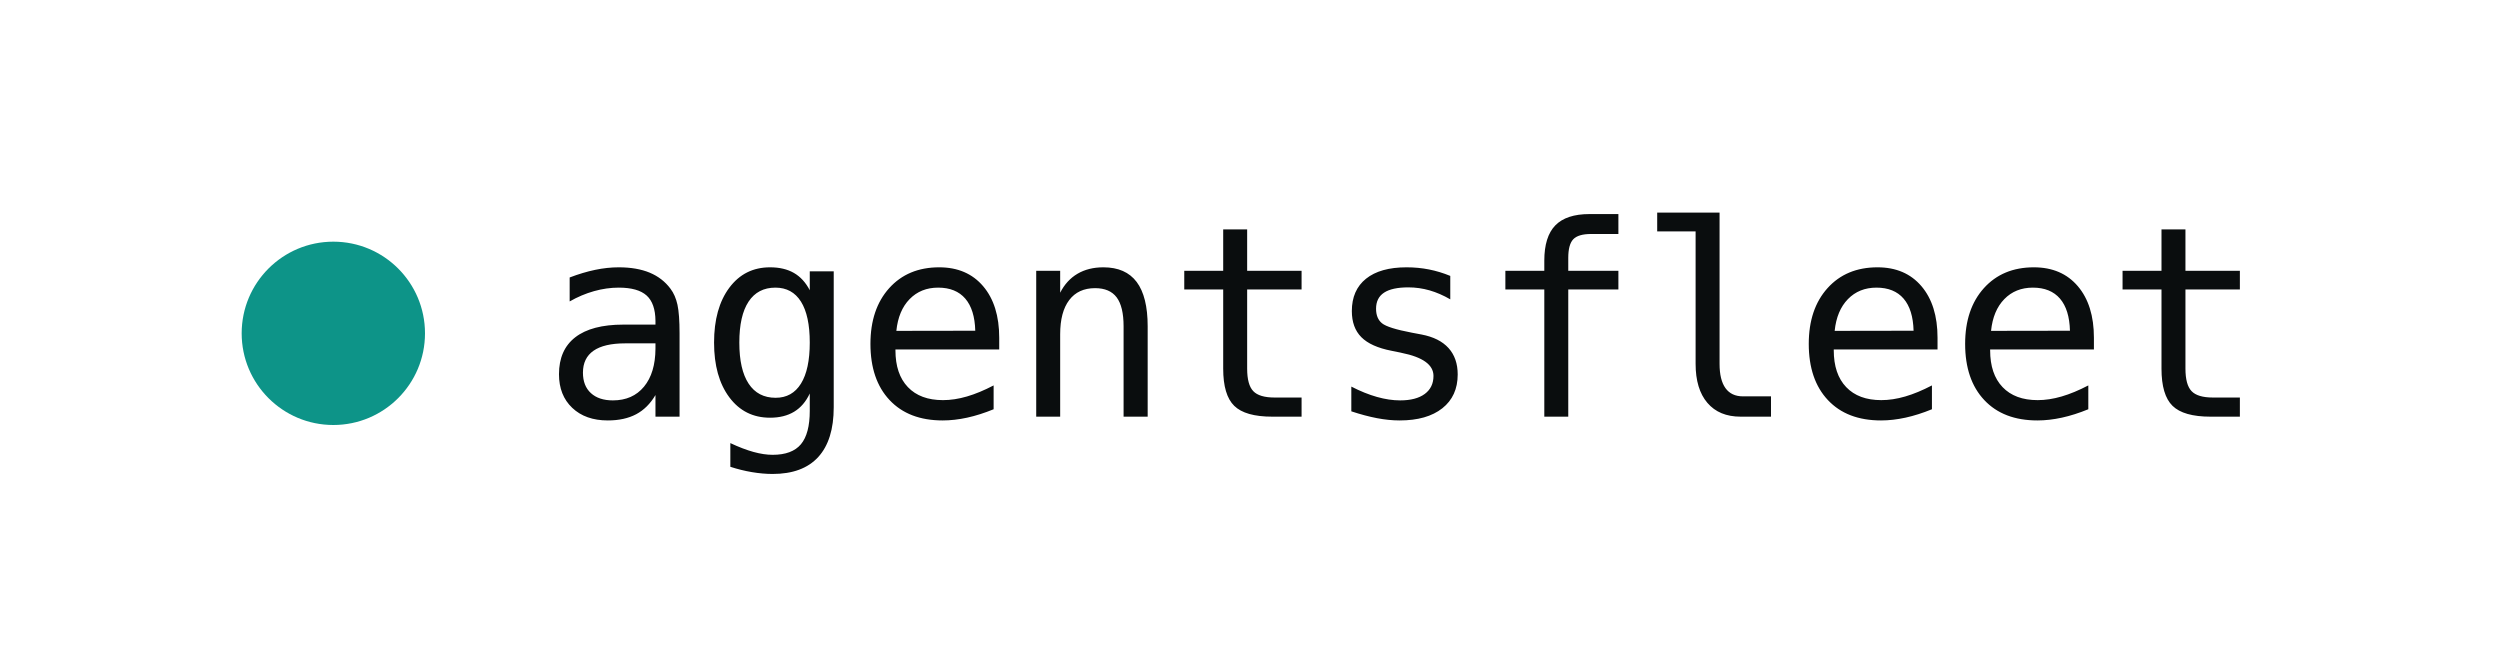
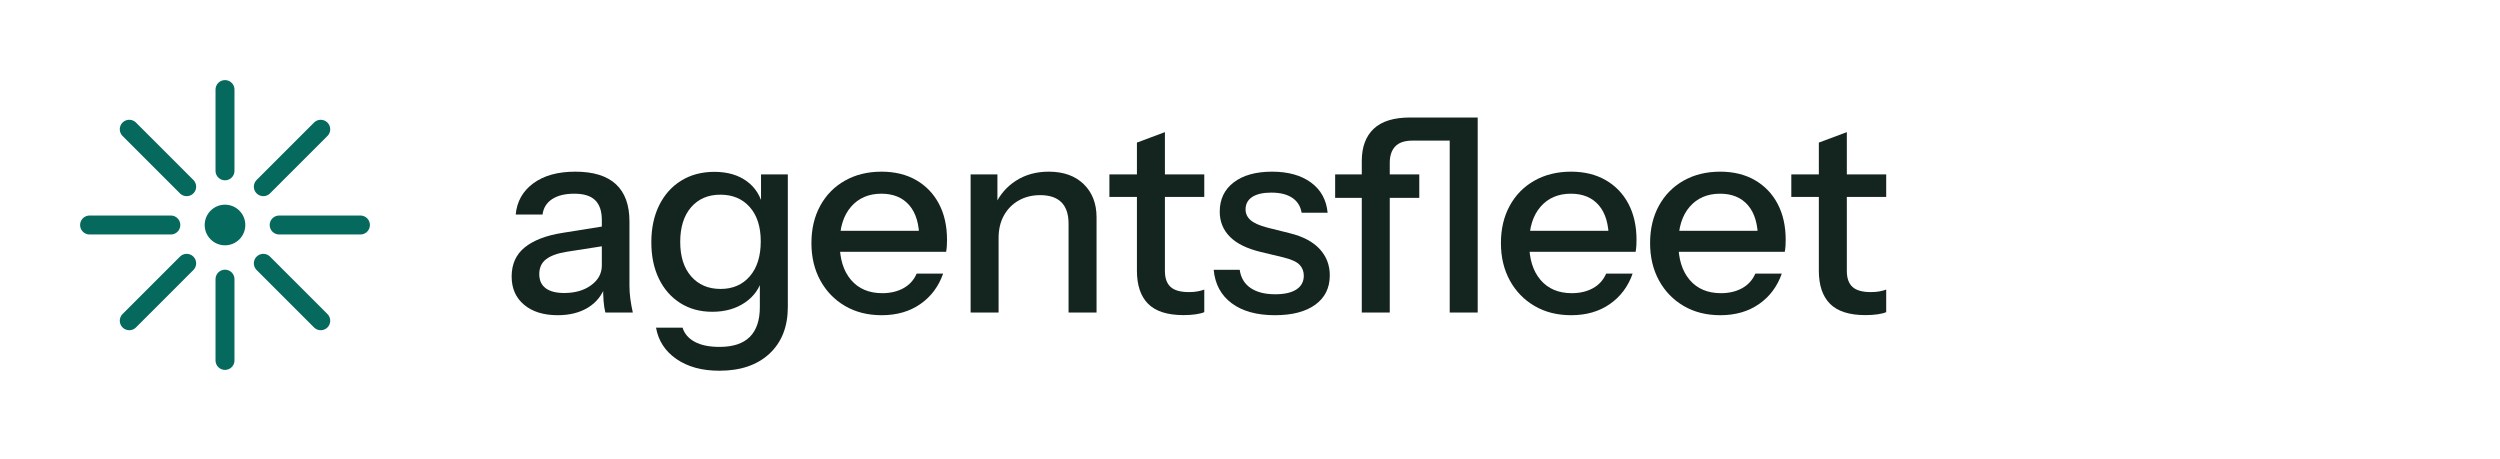
- <svg xmlns="http://www.w3.org/2000/svg" viewBox="0 0 600 160" width="600" height="160" role="img" aria-label="agentsfleet">
-   <circle cx="80" cy="80" r="22" fill="#0D9488" />
-   <text x="130" y="100" font-family="Commit Mono, ui-monospace, SFMono-Regular, Menlo, monospace" font-size="64" font-weight="500" fill="#0A0D0E" letter-spacing="-1">agentsfleet</text>
+ <svg xmlns="http://www.w3.org/2000/svg" viewBox="0 0 240 44" width="240" height="44" role="img" aria-label="agentsfleet">
+   <g transform="translate(6 6) scale(1.3)" fill="none" stroke="#06695e" stroke-width="1.4" stroke-linecap="round">
+     <path d="M12 2v6m0 8v6M2 12h6m8 0h6M4.93 4.93l4.24 4.24m5.66 5.66 4.24 4.24M4.93 19.07l4.24-4.24m5.66-5.66 4.24-4.24" />
+     <circle cx="12" cy="12" r="1.5" fill="#06695e" stroke="none" />
+   </g>
+   <g fill="#14251f" aria-label="agentsfleet">
+     <path d="M58.114 30Q57.993 29.515 57.945 28.917Q57.897 28.319 57.897 27.443H57.776V21.125Q57.776 19.851 57.139 19.223Q56.502 18.595 55.133 18.595Q53.798 18.595 53.005 19.115Q52.212 19.635 52.082 20.597H49.508Q49.681 18.716 51.198 17.598Q52.715 16.48 55.228 16.48Q57.828 16.48 59.128 17.685Q60.428 18.889 60.428 21.247V27.443Q60.428 28.041 60.51 28.67Q60.593 29.298 60.749 30ZM53.538 30.26Q51.51 30.26 50.314 29.259Q49.118 28.258 49.118 26.542Q49.118 24.765 50.379 23.747Q51.64 22.729 53.997 22.356L58.374 21.654V23.552L54.422 24.167Q53.105 24.375 52.437 24.878Q51.77 25.381 51.77 26.317Q51.77 27.209 52.385 27.669Q53.001 28.128 54.162 28.128Q55.731 28.128 56.753 27.378Q57.776 26.629 57.776 25.485L58.123 27.409Q57.655 28.787 56.459 29.523Q55.263 30.26 53.538 30.26Z" />
+     <path d="M69.054 35.59Q66.558 35.59 64.933 34.463Q63.308 33.337 62.979 31.456H65.527Q65.787 32.314 66.684 32.808Q67.581 33.302 69.08 33.302Q71.021 33.302 71.983 32.34Q72.945 31.378 72.945 29.48V26.629L73.188 26.681Q72.807 28.171 71.507 29.051Q70.207 29.931 68.378 29.931Q66.627 29.931 65.306 29.094Q63.984 28.258 63.256 26.759Q62.528 25.259 62.528 23.257Q62.528 21.229 63.282 19.704Q64.036 18.179 65.401 17.338Q66.766 16.497 68.586 16.497Q70.458 16.497 71.693 17.399Q72.928 18.3 73.275 19.938L73.058 19.964V16.74H75.632V29.463Q75.632 32.305 73.873 33.948Q72.113 35.59 69.054 35.59ZM69.175 27.738Q70.935 27.738 71.983 26.52Q73.032 25.303 73.032 23.171Q73.032 21.073 71.979 19.882Q70.926 18.69 69.158 18.69Q67.39 18.69 66.346 19.895Q65.301 21.099 65.301 23.231Q65.301 25.329 66.354 26.533Q67.407 27.738 69.175 27.738Z" />
+     <path d="M84.639 30.26Q82.637 30.26 81.121 29.372Q79.604 28.483 78.75 26.923Q77.897 25.363 77.897 23.335Q77.897 21.299 78.742 19.752Q79.587 18.205 81.112 17.342Q82.637 16.48 84.631 16.48Q86.546 16.48 87.959 17.295Q89.371 18.109 90.143 19.574Q90.914 21.039 90.914 23.023Q90.914 23.335 90.897 23.608Q90.879 23.881 90.827 24.176H79.699V22.157H88.929L88.253 22.954Q88.253 20.822 87.296 19.708Q86.338 18.595 84.613 18.595Q82.785 18.595 81.697 19.851Q80.609 21.108 80.609 23.344Q80.609 25.597 81.697 26.871Q82.785 28.145 84.7 28.145Q85.861 28.145 86.728 27.669Q87.595 27.192 88.002 26.265H90.541Q89.891 28.119 88.353 29.19Q86.815 30.26 84.639 30.26Z" />
+     <path d="M93.179 30V16.74H95.753V19.86H95.865V30ZM102.582 30V21.472Q102.582 20.103 101.893 19.418Q101.204 18.733 99.861 18.733Q98.691 18.733 97.785 19.253Q96.879 19.773 96.372 20.692Q95.865 21.611 95.865 22.841L95.527 19.678Q96.195 18.205 97.542 17.342Q98.89 16.48 100.684 16.48Q102.807 16.48 104.038 17.68Q105.269 18.881 105.269 20.857V30Z" />
+     <path d="M113.626 30.251Q111.303 30.251 110.224 29.172Q109.145 28.093 109.145 25.987V13.689L111.832 12.684V26.013Q111.832 27.053 112.378 27.547Q112.924 28.041 114.137 28.041Q114.614 28.041 114.978 27.972Q115.342 27.903 115.611 27.799V29.965Q115.325 30.095 114.8 30.173Q114.276 30.251 113.626 30.251ZM106.502 18.907V16.74H115.611V18.907Z" />
+     <path d="M122.391 30.26Q119.791 30.26 118.248 29.116Q116.705 27.972 116.515 25.901H119.011Q119.175 27.045 120.055 27.647Q120.935 28.249 122.425 28.249Q123.751 28.249 124.458 27.786Q125.164 27.322 125.164 26.464Q125.164 25.849 124.761 25.42Q124.358 24.991 123.188 24.705L121.056 24.193Q119.054 23.717 118.075 22.733Q117.095 21.749 117.095 20.319Q117.095 18.534 118.439 17.507Q119.782 16.48 122.122 16.48Q124.436 16.48 125.857 17.524Q127.279 18.569 127.452 20.423H124.956Q124.8 19.487 124.055 18.989Q123.309 18.491 122.044 18.491Q120.848 18.491 120.211 18.911Q119.574 19.331 119.574 20.103Q119.574 20.709 120.051 21.13Q120.527 21.55 121.645 21.845L123.829 22.391Q125.727 22.859 126.694 23.912Q127.66 24.965 127.66 26.429Q127.66 28.241 126.269 29.25Q124.878 30.26 122.391 30.26Z" />
+     <path d="M130.731 30V15.457Q130.731 13.447 131.875 12.363Q133.019 11.28 135.376 11.28H140.42V13.499H135.601Q134.475 13.499 133.946 14.053Q133.417 14.608 133.417 15.631V30ZM128.174 18.993V16.74H136.251V18.993ZM139.172 30V11.28H141.859V30Z" />
+     <path d="M150.831 30.26Q148.829 30.26 147.313 29.372Q145.796 28.483 144.942 26.923Q144.089 25.363 144.089 23.335Q144.089 21.299 144.934 19.752Q145.779 18.205 147.304 17.342Q148.829 16.48 150.823 16.48Q152.738 16.48 154.151 17.295Q155.563 18.109 156.335 19.574Q157.106 21.039 157.106 23.023Q157.106 23.335 157.089 23.608Q157.071 23.881 157.019 24.176H145.891V22.157H155.121L154.445 22.954Q154.445 20.822 153.488 19.708Q152.53 18.595 150.805 18.595Q148.977 18.595 147.889 19.851Q146.801 21.108 146.801 23.344Q146.801 25.597 147.889 26.871Q148.977 28.145 150.892 28.145Q152.053 28.145 152.92 27.669Q153.787 27.192 154.194 26.265H156.733Q156.083 28.119 154.545 29.19Q153.007 30.26 150.831 30.26Z" />
+     <path d="M165.151 30.26Q163.149 30.26 161.633 29.372Q160.116 28.483 159.262 26.923Q158.409 25.363 158.409 23.335Q158.409 21.299 159.254 19.752Q160.099 18.205 161.624 17.342Q163.149 16.48 165.143 16.48Q167.058 16.48 168.471 17.295Q169.883 18.109 170.655 19.574Q171.426 21.039 171.426 23.023Q171.426 23.335 171.409 23.608Q171.391 23.881 171.339 24.176H160.211V22.157H169.441L168.765 22.954Q168.765 20.822 167.808 19.708Q166.85 18.595 165.125 18.595Q163.297 18.595 162.209 19.851Q161.121 21.108 161.121 23.344Q161.121 25.597 162.209 26.871Q163.297 28.145 165.212 28.145Q166.373 28.145 167.24 27.669Q168.107 27.192 168.514 26.265H171.053Q170.403 28.119 168.865 29.19Q167.327 30.26 165.151 30.26Z" />
+     <path d="M179.09 30.251Q176.767 30.251 175.688 29.172Q174.609 28.093 174.609 25.987V13.689L177.296 12.684V26.013Q177.296 27.053 177.842 27.547Q178.388 28.041 179.601 28.041Q180.078 28.041 180.442 27.972Q180.806 27.903 181.075 27.799V29.965Q180.789 30.095 180.264 30.173Q179.74 30.251 179.09 30.251ZM171.966 18.907V16.74H181.075V18.907Z" />
+   </g>
</svg>
